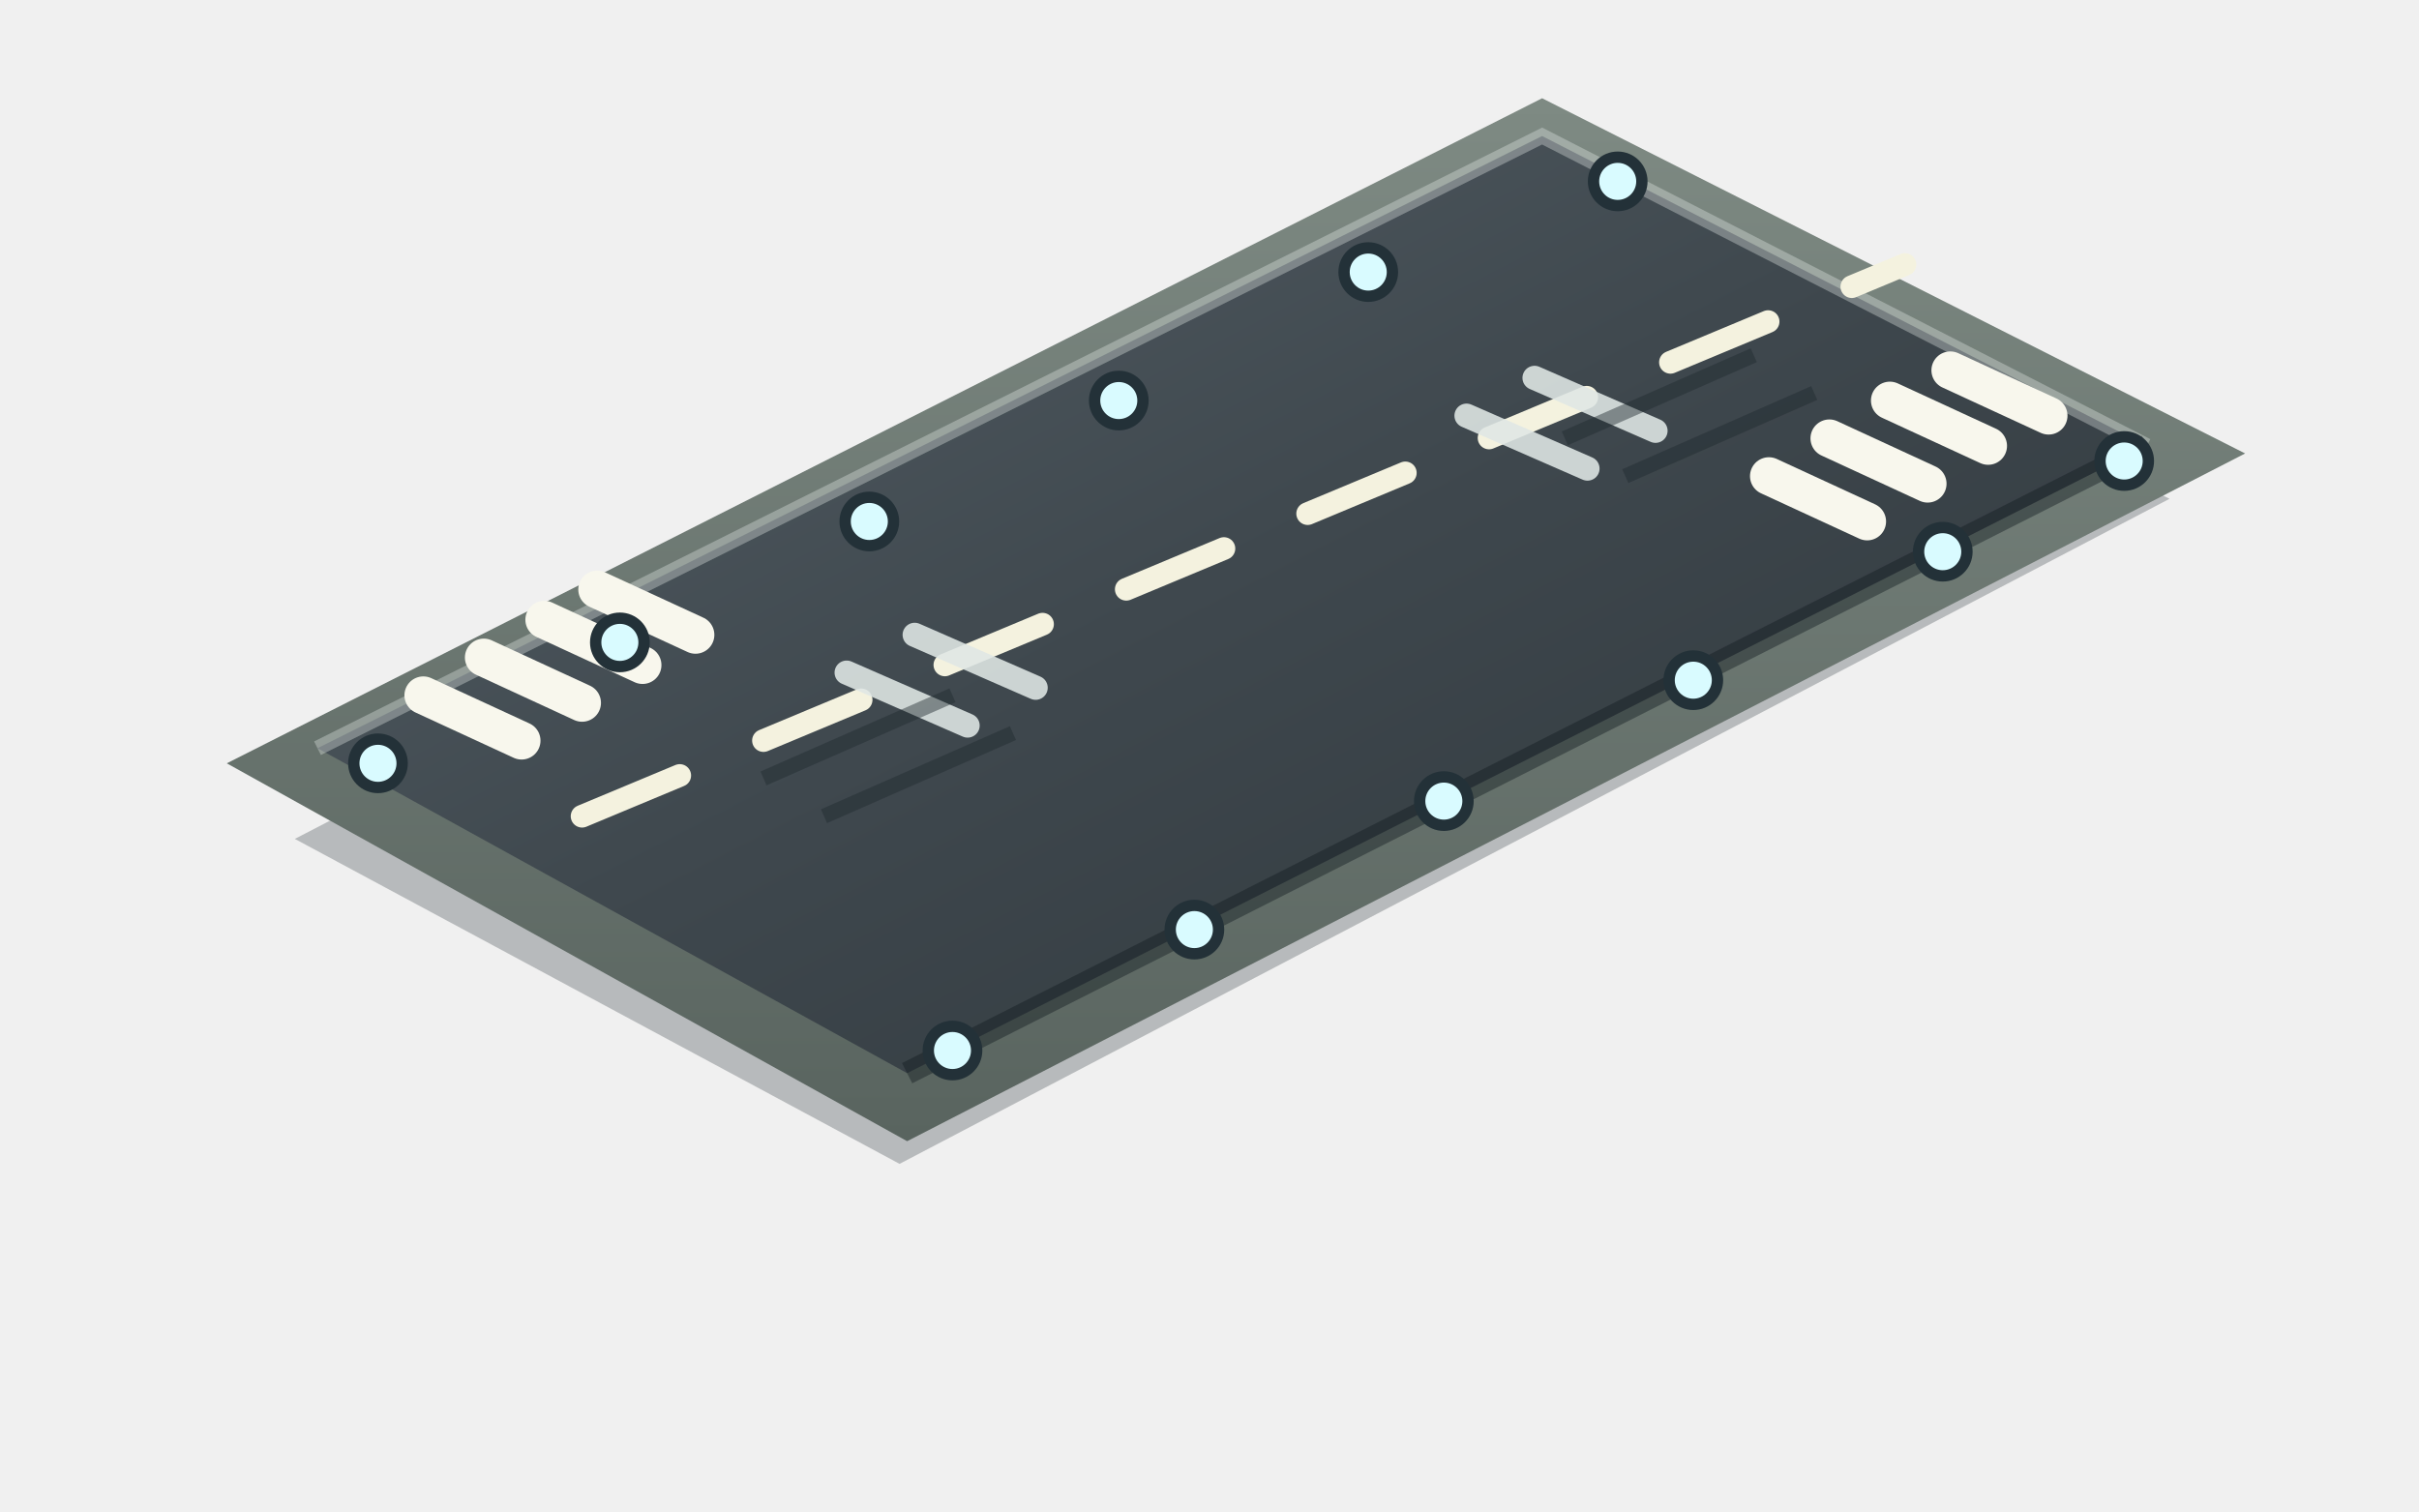
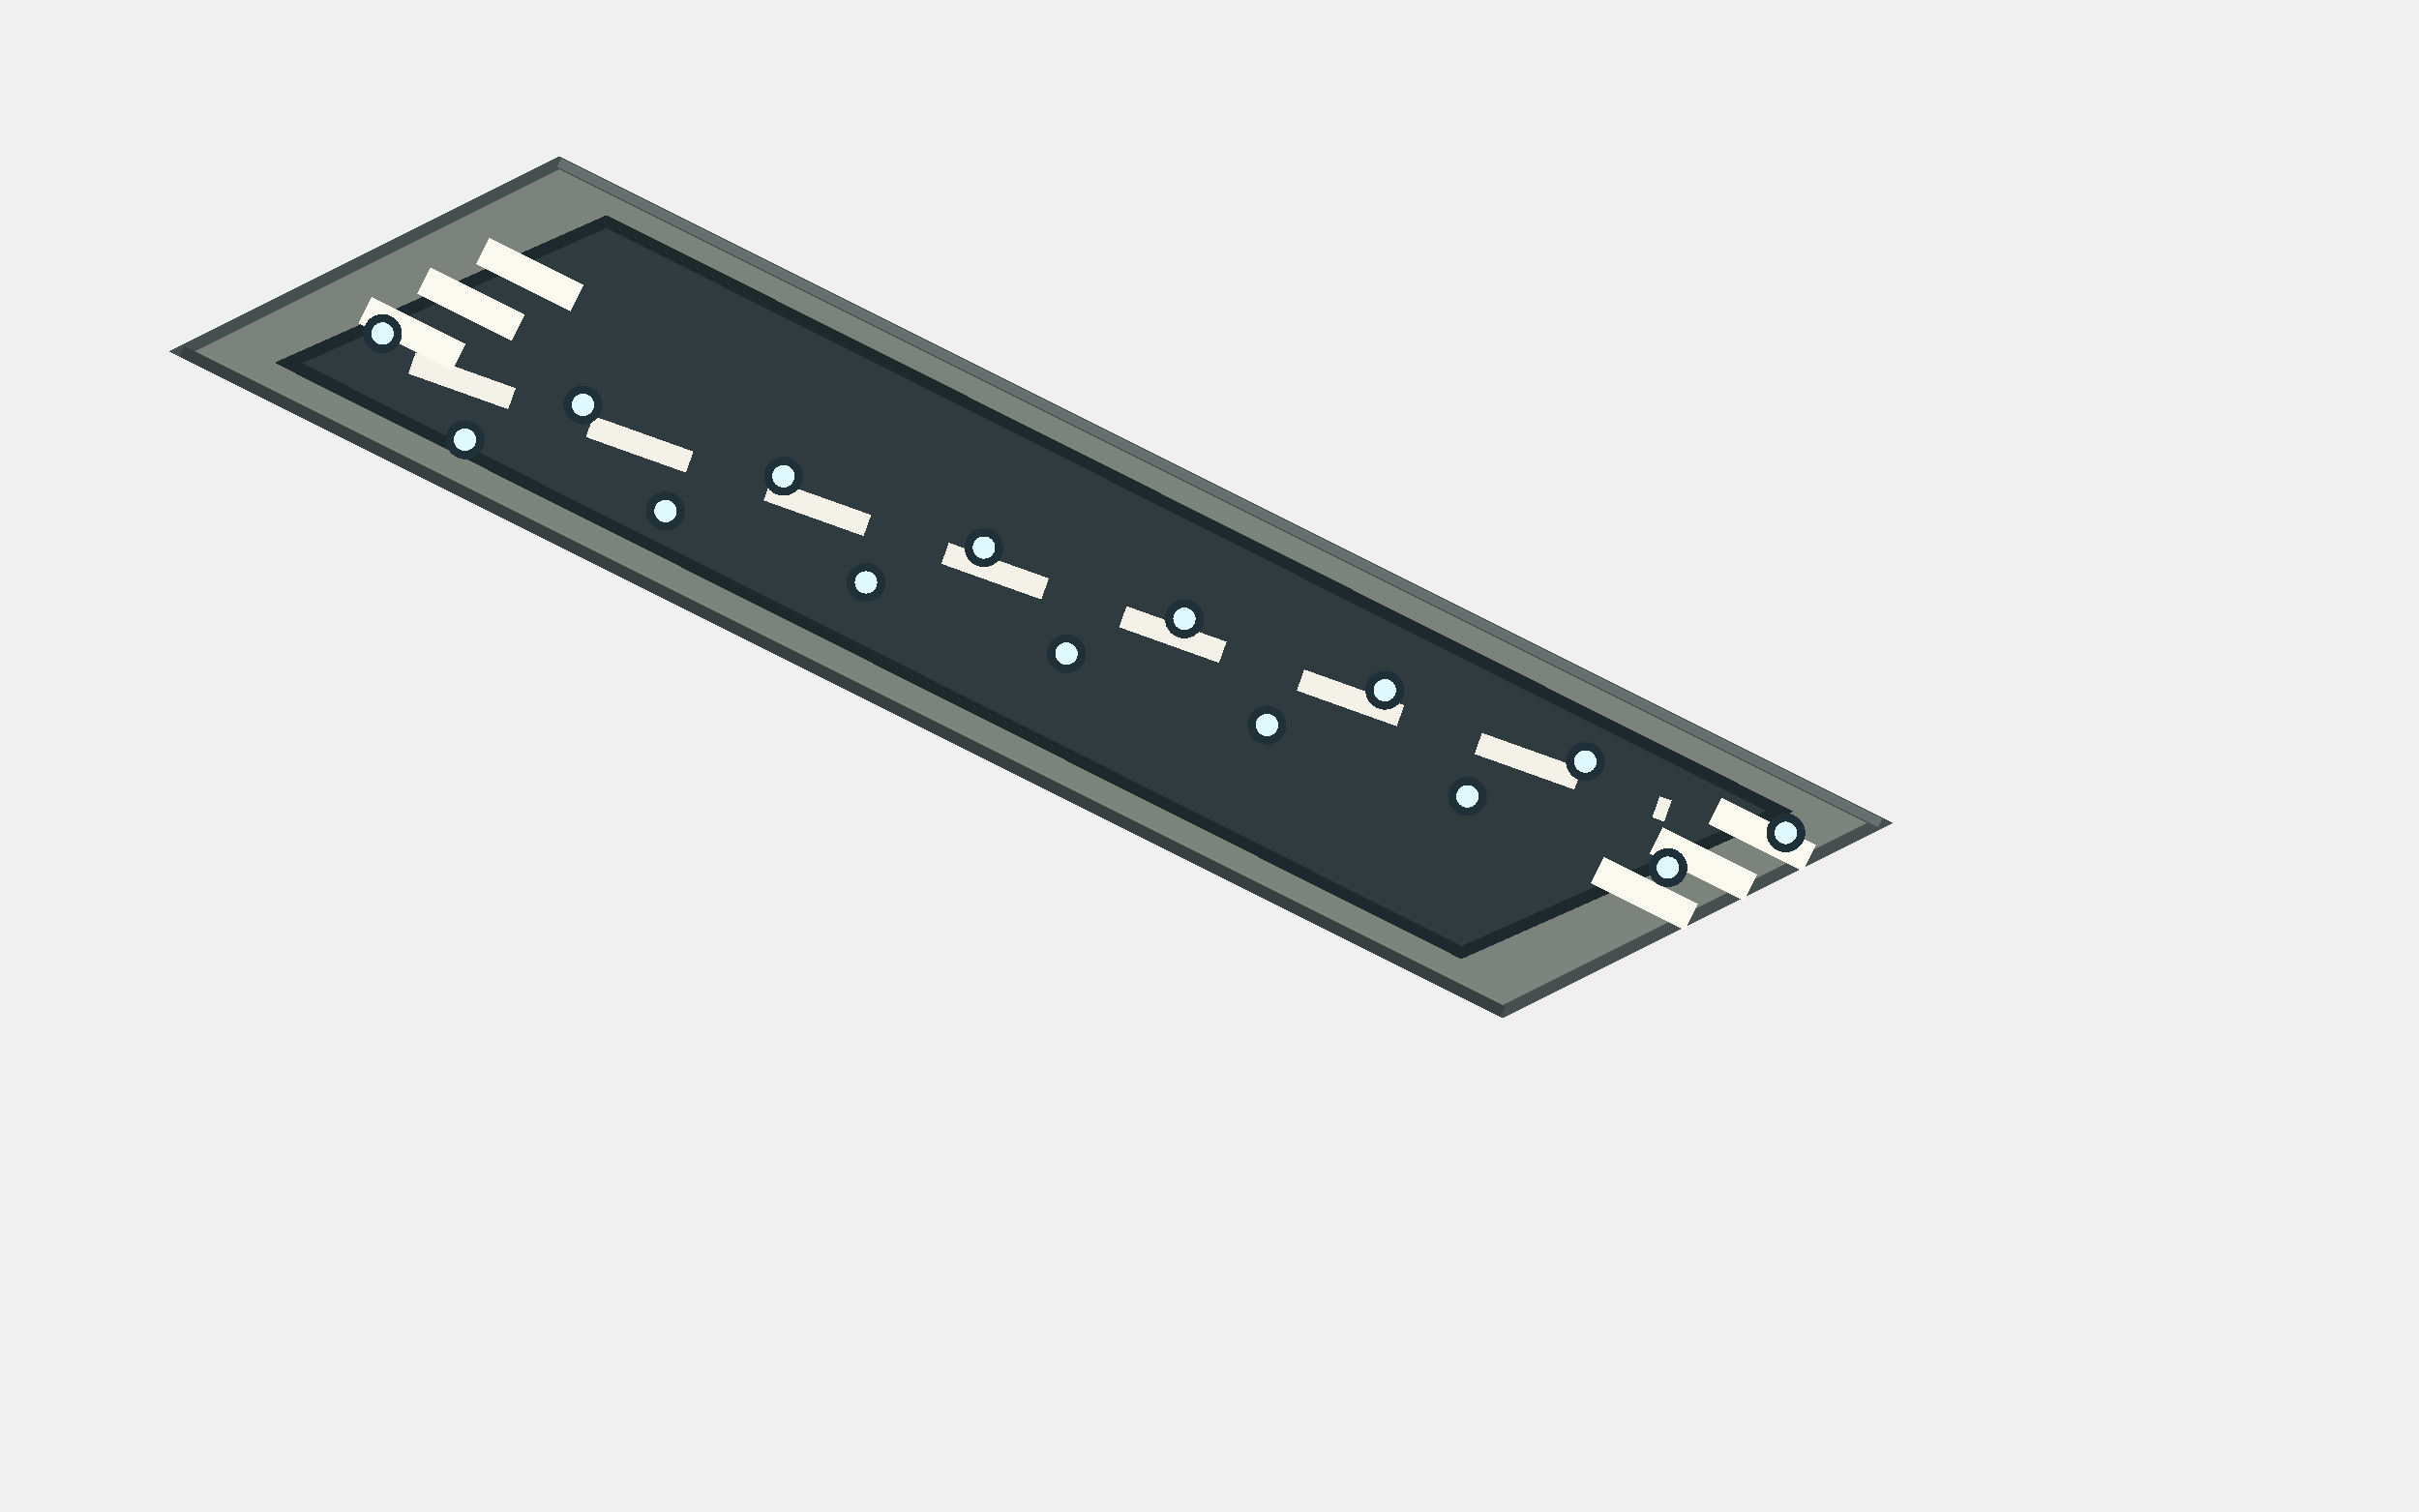
- <svg xmlns="http://www.w3.org/2000/svg" width="320" height="200" viewBox="0 0 320 200">
-   <defs>
-     <linearGradient id="asphalt" x1="0" y1="0" x2="1" y2="1">
-       <stop offset="0" stop-color="#566168" />
-       <stop offset="0.48" stop-color="#3f484e" />
-       <stop offset="1" stop-color="#2d353a" />
-     </linearGradient>
-     <linearGradient id="shoulder" x1="0" y1="0" x2="0" y2="1">
-       <stop offset="0" stop-color="#7e8a83" />
-       <stop offset="1" stop-color="#59645f" />
-     </linearGradient>
-   </defs>
-   <polygon points="39,111 205,25 287,66 119,154" fill="#152026" opacity="0.26" />
-   <polygon points="30,101 204,13 297,60 120,151" fill="url(#shoulder)" />
-   <polygon points="42,99 204,18 284,59 120,142" fill="url(#asphalt)" />
-   <polyline points="42,99 204,18 284,59" fill="none" stroke="#e5ece8" stroke-width="2" opacity="0.35" />
-   <polyline points="120,142 284,59" fill="none" stroke="#111a1f" stroke-width="3" opacity="0.42" />
-   <line x1="77" y1="108" x2="252" y2="35" stroke="#f4f2df" stroke-width="3" stroke-dasharray="14 12" stroke-linecap="round" />
-   <g stroke="#f8f7ed" stroke-width="5" stroke-linecap="round">
-     <line x1="56" y1="92" x2="69" y2="98" />
-     <line x1="64" y1="87" x2="77" y2="93" />
-     <line x1="72" y1="82" x2="85" y2="88" />
-     <line x1="79" y1="78" x2="92" y2="84" />
-     <line x1="234" y1="63" x2="247" y2="69" />
-     <line x1="242" y1="58" x2="255" y2="64" />
-     <line x1="250" y1="53" x2="263" y2="59" />
-     <line x1="258" y1="49" x2="271" y2="55" />
-   </g>
-   <g stroke="#dfe7e5" stroke-width="3.2" stroke-linecap="round" opacity="0.88">
-     <line x1="112" y1="89" x2="128" y2="96" />
-     <line x1="121" y1="84" x2="137" y2="91" />
-     <line x1="194" y1="55" x2="210" y2="62" />
-     <line x1="203" y1="50" x2="219" y2="57" />
-   </g>
-   <g fill="#d9fbff" stroke="#233138" stroke-width="1.5">
-     <circle cx="50" cy="101" r="3.2" />
-     <circle cx="82" cy="85" r="3.2" />
-     <circle cx="115" cy="69" r="3.2" />
-     <circle cx="148" cy="53" r="3.2" />
-     <circle cx="181" cy="36" r="3.2" />
-     <circle cx="214" cy="24" r="3.2" />
-     <circle cx="126" cy="139" r="3.2" />
-     <circle cx="158" cy="123" r="3.2" />
-     <circle cx="191" cy="106" r="3.2" />
-     <circle cx="224" cy="90" r="3.2" />
-     <circle cx="257" cy="73" r="3.2" />
-     <circle cx="281" cy="61" r="3.2" />
-   </g>
-   <g stroke="#202a2f" stroke-width="2" opacity="0.45">
-     <line x1="101" y1="103" x2="126" y2="92" />
-     <line x1="109" y1="108" x2="134" y2="97" />
-     <line x1="207" y1="58" x2="232" y2="47" />
-     <line x1="215" y1="63" x2="240" y2="52" />
+ <svg xmlns="http://www.w3.org/2000/svg" width="320" height="200" viewBox="0 0 320 200" shape-rendering="crispEdges">
+   <g transform="translate(74 34) scale(.78)">
+     <polygon points="0,-16 224,96 160,128 -64,16" fill="#7b837c" stroke="#46504f" stroke-width="2" />
+     <polygon points="8,-6 207,94 153,118 -46,18" fill="#303b40" stroke="#1e292e" stroke-width="2" />
+     <path d="M-25 18 L188 94" stroke="#f4f2e8" stroke-width="3.8" stroke-dasharray="18 14" />
+     <g stroke="#fbfaf0" stroke-width="5">
+       <path d="M-33 9 l16 8" />
+       <path d="M-23 4 l16 8" />
+       <path d="M-13 -1 l16 8" />
+       <path d="M176 104 l16 8" />
+       <path d="M186 99 l16 8" />
+       <path d="M196 94 l16 8" />
+     </g>
+     <g fill="#dff9ff" stroke="#203039" stroke-width="1.4">
+       <circle cx="-30" cy="13" r="2.6" />
+       <circle cx="4" cy="25.1" r="2.6" />
+       <circle cx="38" cy="37.2" r="2.6" />
+       <circle cx="72" cy="49.3" r="2.6" />
+       <circle cx="106" cy="61.4" r="2.6" />
+       <circle cx="140" cy="73.5" r="2.6" />
+       <circle cx="174" cy="85.6" r="2.6" />
+       <circle cx="208" cy="97.7" r="2.6" />
+       <circle cx="-16" cy="31" r="2.6" />
+       <circle cx="18" cy="43.1" r="2.6" />
+       <circle cx="52" cy="55.2" r="2.6" />
+       <circle cx="86" cy="67.3" r="2.6" />
+       <circle cx="120" cy="79.4" r="2.6" />
+       <circle cx="154" cy="91.5" r="2.6" />
+       <circle cx="188" cy="103.6" r="2.6" />
+     </g>
+     <path d="M0 -16 L224 96" stroke="#ffffff" stroke-width="1.6" opacity=".18" />
+     <path d="M160 128 L-64 16" stroke="#10181c" stroke-width="2" opacity=".26" />
  </g>
</svg>
